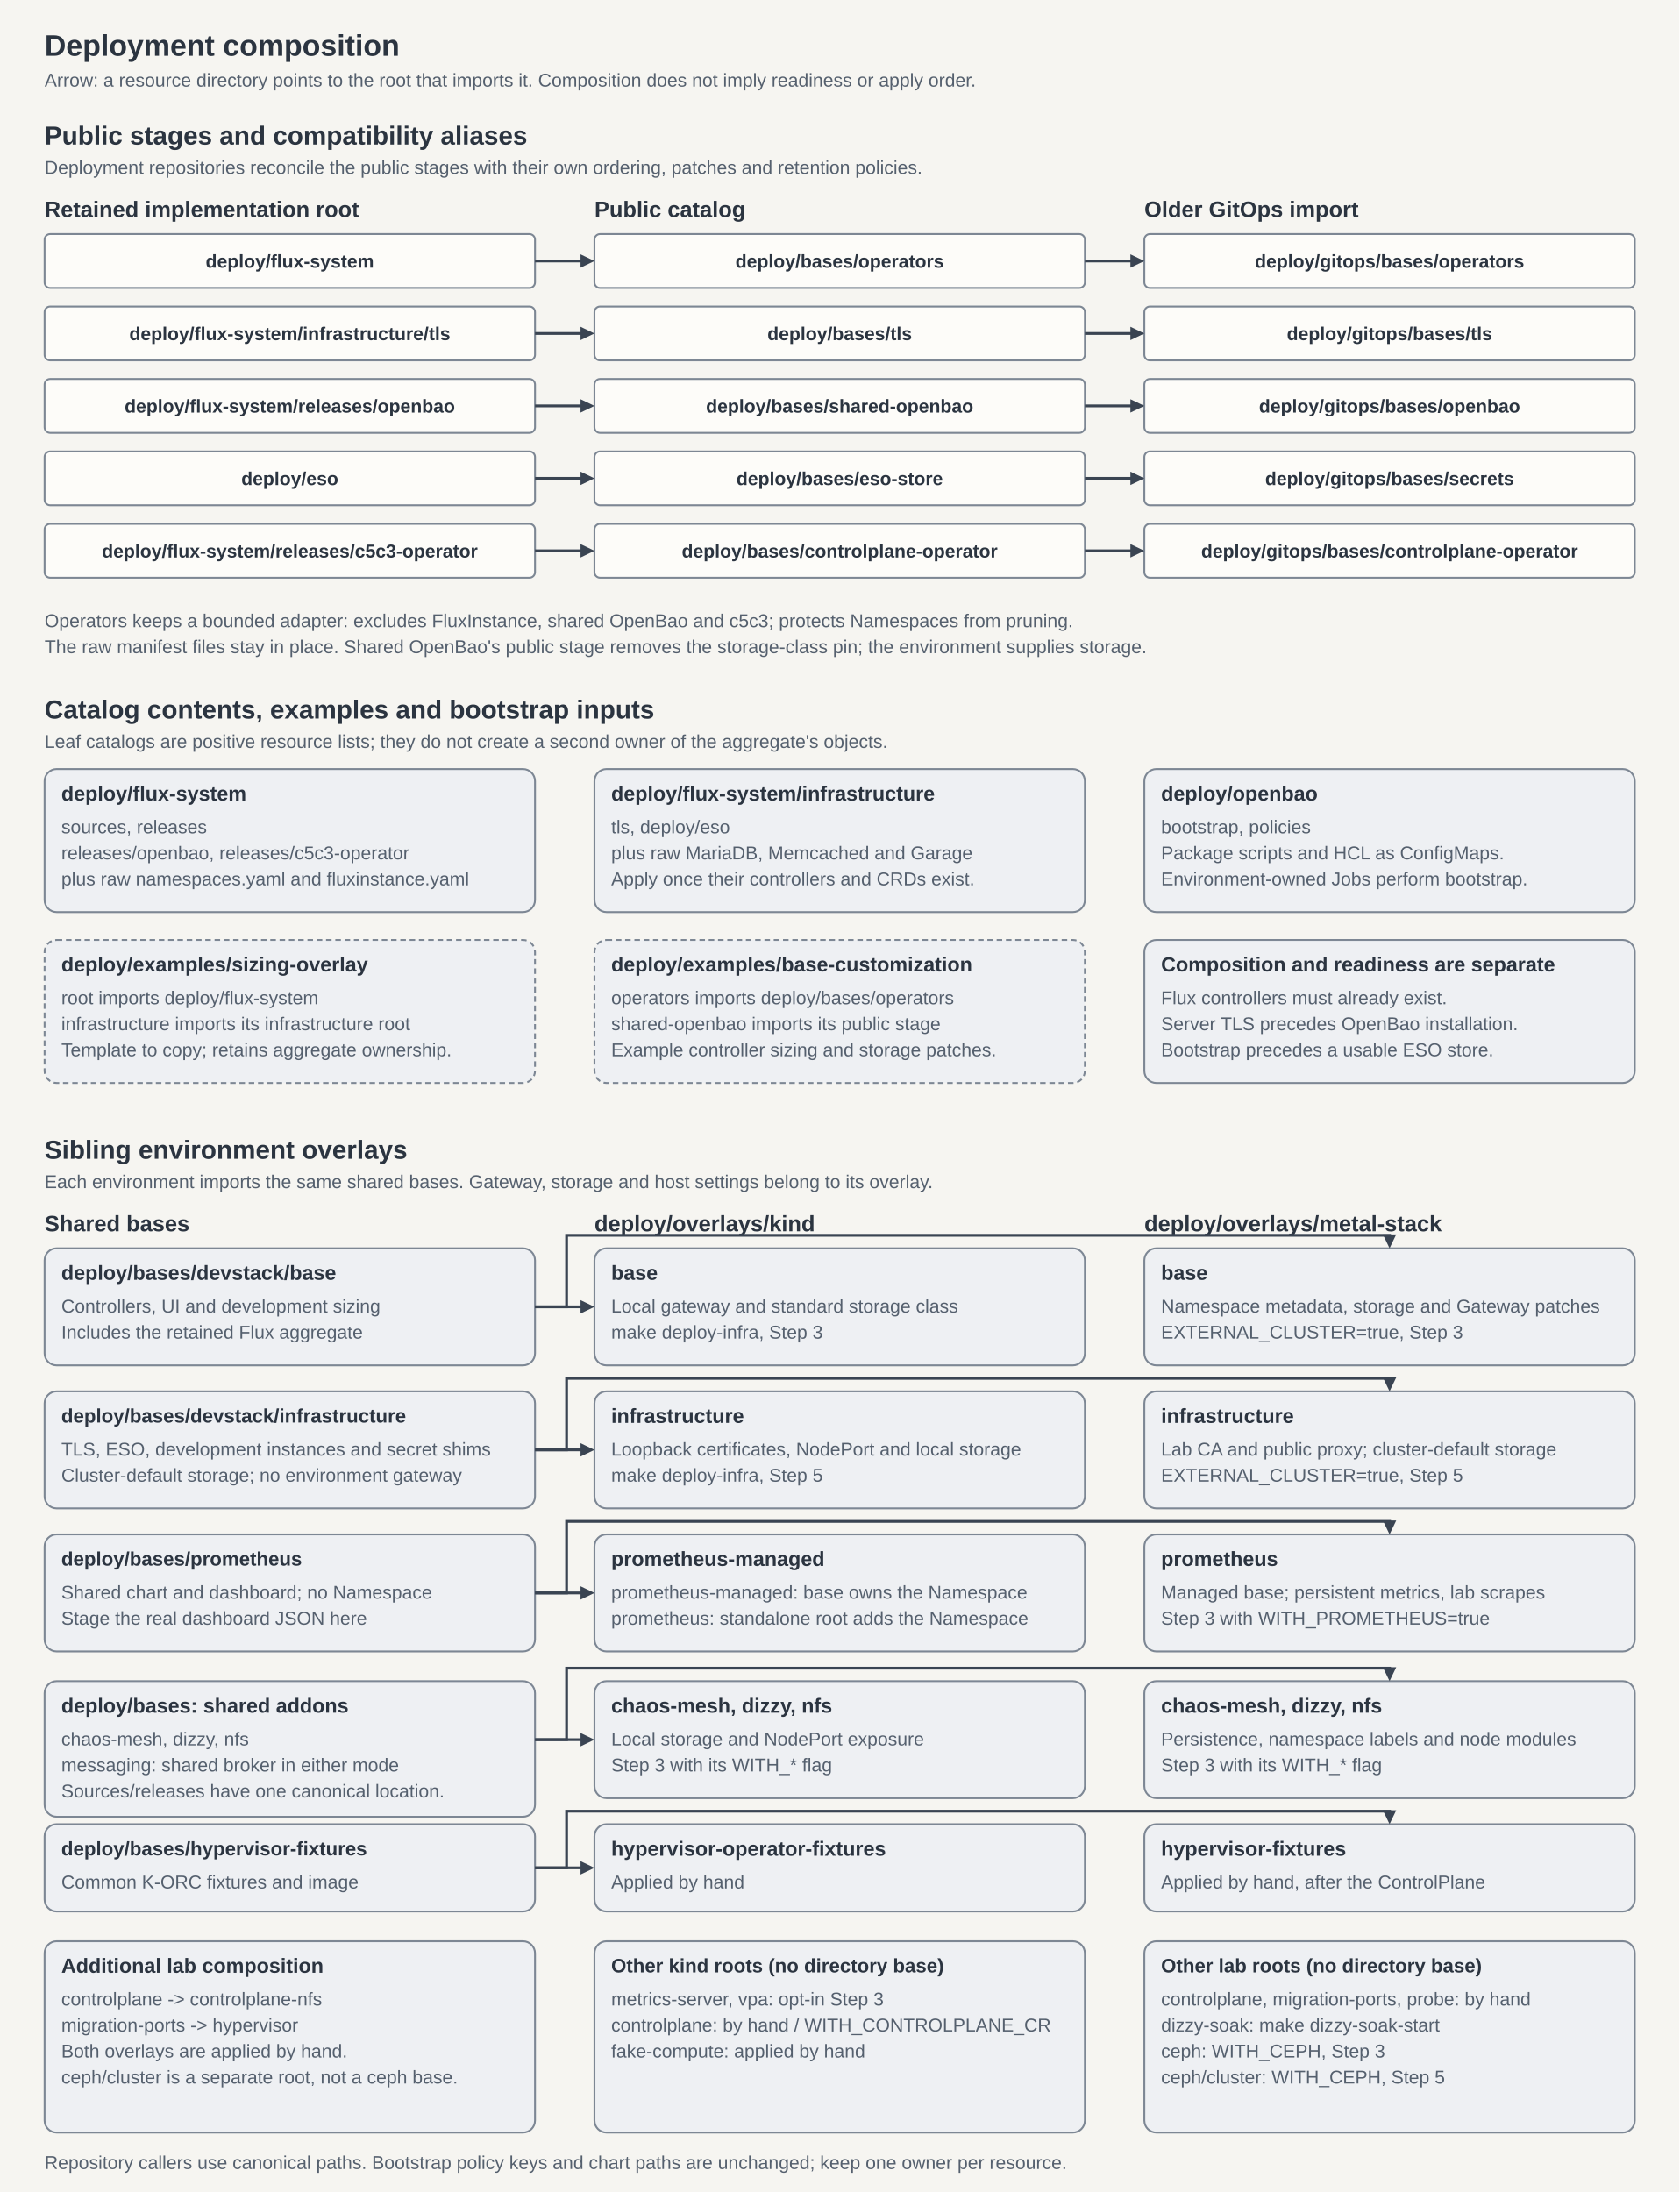
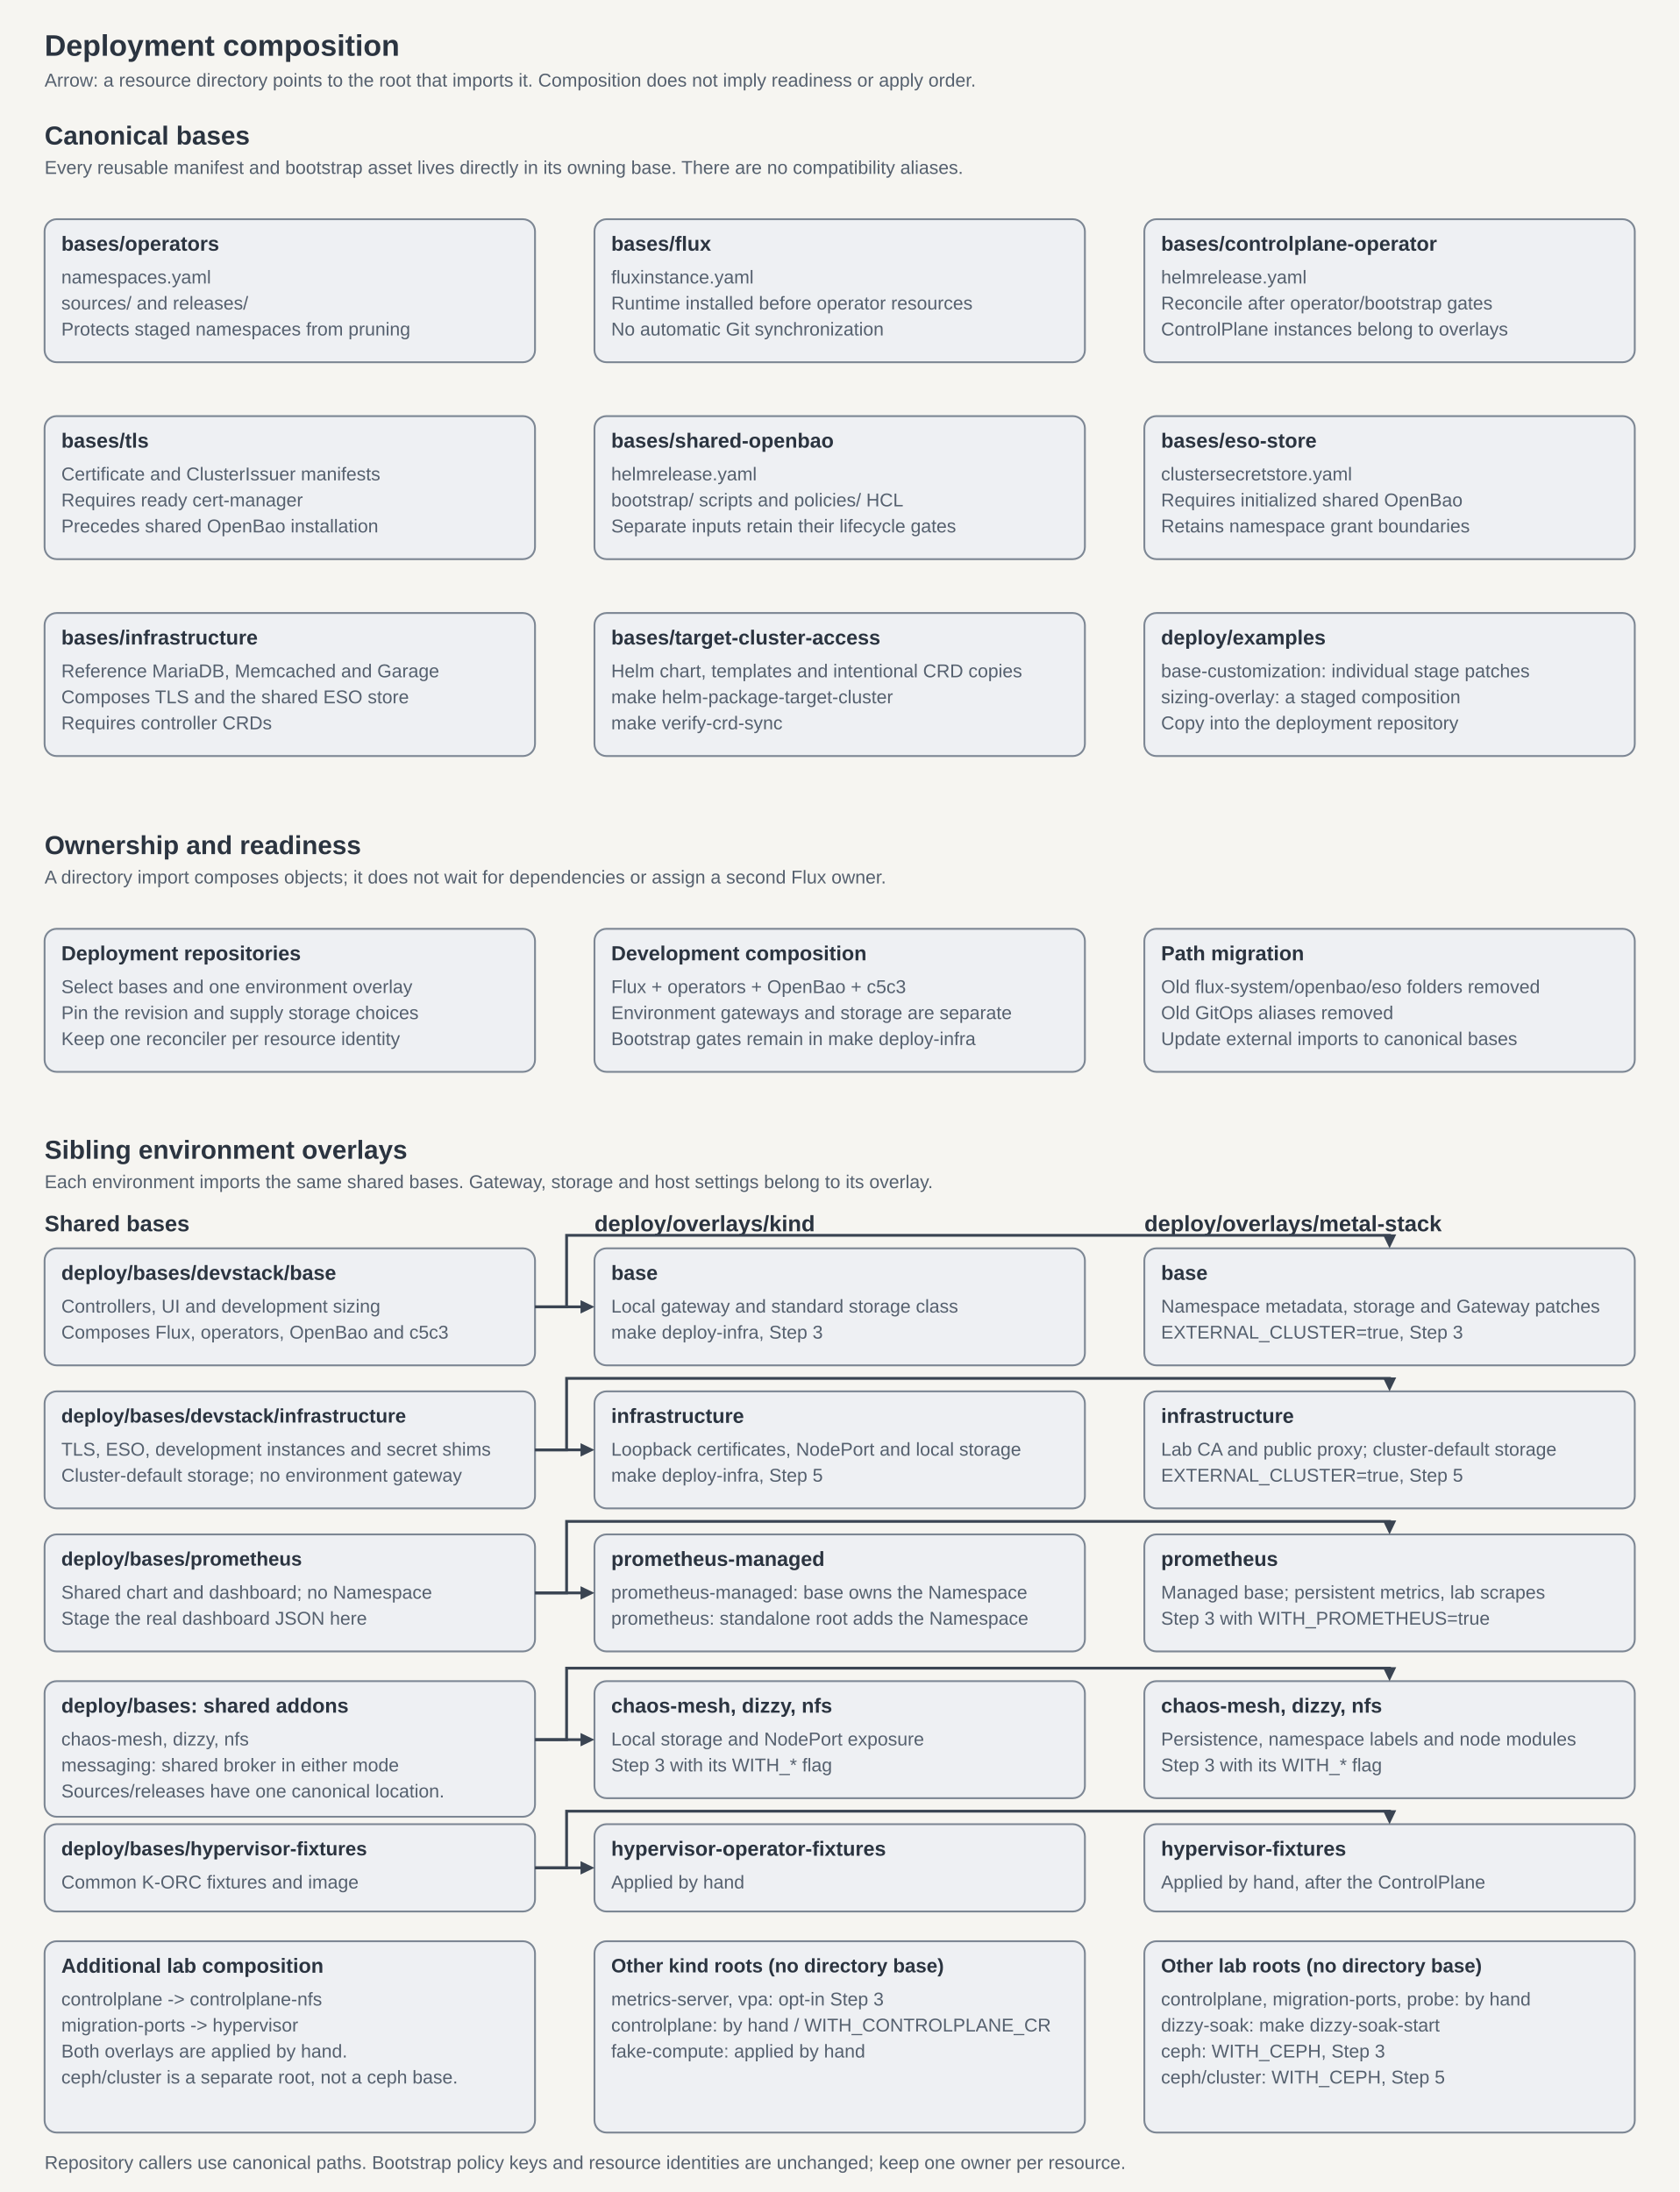
- <svg xmlns="http://www.w3.org/2000/svg" width="1808" height="2360" viewBox="0 0 1808 2360" font-family="'IBM Plex Sans', Arial, Helvetica, sans-serif" role="img" aria-label="Deployment composition: public stages, compatibility paths, kind and lab">
+ <svg xmlns="http://www.w3.org/2000/svg" width="1808" height="2360" viewBox="0 0 1808 2360" font-family="'IBM Plex Sans', Arial, Helvetica, sans-serif" role="img" aria-label="Deployment composition: canonical bases, kind and metal-stack">
  <rect width="1808" height="2360" fill="#F6F5F1" />
  <text x="48" y="60.02" font-size="32" font-weight="700" fill="#2B3440">Deployment composition</text>
  <text x="48" y="93.2" font-size="20" font-weight="400" fill="#55606E">Arrow: a resource directory points to the root that imports it. Composition does not imply readiness or apply order.</text>
-   <text x="48" y="155.58" font-size="28" font-weight="700" fill="#2B3440">Public stages and compatibility aliases</text>
-   <text x="48" y="187.2" font-size="20" font-weight="400" fill="#55606E">Deployment repositories reconcile the public stages with their own ordering, patches and retention policies.</text>
-   <text x="48" y="233.64" font-size="24" font-weight="700" fill="#2B3440">Retained implementation root</text>
-   <text x="640" y="233.64" font-size="24" font-weight="700" fill="#2B3440">Public catalog</text>
-   <text x="1232" y="233.64" font-size="24" font-weight="700" fill="#2B3440">Older GitOps import</text>
-   <rect x="48" y="252" width="528" height="58" rx="6" fill="#FDFCF9" stroke="#7D8794" stroke-width="2" />
-   <text x="312" y="288.2" font-size="20" font-weight="700" fill="#2B3440" text-anchor="middle">deploy/flux-system</text>
-   <rect x="640" y="252" width="528" height="58" rx="6" fill="#FDFCF9" stroke="#7D8794" stroke-width="2" />
-   <text x="904" y="288.2" font-size="20" font-weight="700" fill="#2B3440" text-anchor="middle">deploy/bases/operators</text>
-   <rect x="1232" y="252" width="528" height="58" rx="6" fill="#FDFCF9" stroke="#7D8794" stroke-width="2" />
-   <text x="1496" y="288.2" font-size="20" font-weight="700" fill="#2B3440" text-anchor="middle">deploy/gitops/bases/operators</text>
-   <polyline points="576,281 629.5,281" fill="none" stroke="#3A4452" stroke-width="3" />
-   <polygon points="640,281 625,288.2 625,273.8" fill="#3A4452" />
-   <polyline points="1168,281 1221.5,281" fill="none" stroke="#3A4452" stroke-width="3" />
-   <polygon points="1232,281 1217,288.2 1217,273.8" fill="#3A4452" />
-   <rect x="48" y="330" width="528" height="58" rx="6" fill="#FDFCF9" stroke="#7D8794" stroke-width="2" />
-   <text x="312" y="366.2" font-size="20" font-weight="700" fill="#2B3440" text-anchor="middle">deploy/flux-system/infrastructure/tls</text>
-   <rect x="640" y="330" width="528" height="58" rx="6" fill="#FDFCF9" stroke="#7D8794" stroke-width="2" />
-   <text x="904" y="366.2" font-size="20" font-weight="700" fill="#2B3440" text-anchor="middle">deploy/bases/tls</text>
-   <rect x="1232" y="330" width="528" height="58" rx="6" fill="#FDFCF9" stroke="#7D8794" stroke-width="2" />
-   <text x="1496" y="366.2" font-size="20" font-weight="700" fill="#2B3440" text-anchor="middle">deploy/gitops/bases/tls</text>
-   <polyline points="576,359 629.5,359" fill="none" stroke="#3A4452" stroke-width="3" />
-   <polygon points="640,359 625,366.2 625,351.8" fill="#3A4452" />
-   <polyline points="1168,359 1221.5,359" fill="none" stroke="#3A4452" stroke-width="3" />
-   <polygon points="1232,359 1217,366.2 1217,351.8" fill="#3A4452" />
-   <rect x="48" y="408" width="528" height="58" rx="6" fill="#FDFCF9" stroke="#7D8794" stroke-width="2" />
-   <text x="312" y="444.2" font-size="20" font-weight="700" fill="#2B3440" text-anchor="middle">deploy/flux-system/releases/openbao</text>
-   <rect x="640" y="408" width="528" height="58" rx="6" fill="#FDFCF9" stroke="#7D8794" stroke-width="2" />
-   <text x="904" y="444.2" font-size="20" font-weight="700" fill="#2B3440" text-anchor="middle">deploy/bases/shared-openbao</text>
-   <rect x="1232" y="408" width="528" height="58" rx="6" fill="#FDFCF9" stroke="#7D8794" stroke-width="2" />
-   <text x="1496" y="444.2" font-size="20" font-weight="700" fill="#2B3440" text-anchor="middle">deploy/gitops/bases/openbao</text>
-   <polyline points="576,437 629.5,437" fill="none" stroke="#3A4452" stroke-width="3" />
-   <polygon points="640,437 625,444.2 625,429.8" fill="#3A4452" />
-   <polyline points="1168,437 1221.5,437" fill="none" stroke="#3A4452" stroke-width="3" />
-   <polygon points="1232,437 1217,444.2 1217,429.8" fill="#3A4452" />
-   <rect x="48" y="486" width="528" height="58" rx="6" fill="#FDFCF9" stroke="#7D8794" stroke-width="2" />
-   <text x="312" y="522.2" font-size="20" font-weight="700" fill="#2B3440" text-anchor="middle">deploy/eso</text>
-   <rect x="640" y="486" width="528" height="58" rx="6" fill="#FDFCF9" stroke="#7D8794" stroke-width="2" />
-   <text x="904" y="522.2" font-size="20" font-weight="700" fill="#2B3440" text-anchor="middle">deploy/bases/eso-store</text>
-   <rect x="1232" y="486" width="528" height="58" rx="6" fill="#FDFCF9" stroke="#7D8794" stroke-width="2" />
-   <text x="1496" y="522.2" font-size="20" font-weight="700" fill="#2B3440" text-anchor="middle">deploy/gitops/bases/secrets</text>
-   <polyline points="576,515 629.5,515" fill="none" stroke="#3A4452" stroke-width="3" />
-   <polygon points="640,515 625,522.2 625,507.8" fill="#3A4452" />
-   <polyline points="1168,515 1221.5,515" fill="none" stroke="#3A4452" stroke-width="3" />
-   <polygon points="1232,515 1217,522.2 1217,507.8" fill="#3A4452" />
-   <rect x="48" y="564" width="528" height="58" rx="6" fill="#FDFCF9" stroke="#7D8794" stroke-width="2" />
-   <text x="312" y="600.2" font-size="20" font-weight="700" fill="#2B3440" text-anchor="middle">deploy/flux-system/releases/c5c3-operator</text>
-   <rect x="640" y="564" width="528" height="58" rx="6" fill="#FDFCF9" stroke="#7D8794" stroke-width="2" />
-   <text x="904" y="600.2" font-size="20" font-weight="700" fill="#2B3440" text-anchor="middle">deploy/bases/controlplane-operator</text>
-   <rect x="1232" y="564" width="528" height="58" rx="6" fill="#FDFCF9" stroke="#7D8794" stroke-width="2" />
-   <text x="1496" y="600.2" font-size="20" font-weight="700" fill="#2B3440" text-anchor="middle">deploy/gitops/bases/controlplane-operator</text>
-   <polyline points="576,593 629.5,593" fill="none" stroke="#3A4452" stroke-width="3" />
-   <polygon points="640,593 625,600.2 625,585.8" fill="#3A4452" />
-   <polyline points="1168,593 1221.5,593" fill="none" stroke="#3A4452" stroke-width="3" />
-   <polygon points="1232,593 1217,600.2 1217,585.8" fill="#3A4452" />
-   <text x="48" y="675.2" font-size="20" font-weight="400" fill="#55606E">Operators keeps a bounded adapter: excludes FluxInstance, shared OpenBao and c5c3; protects Namespaces from pruning.</text>
-   <text x="48" y="703.2" font-size="20" font-weight="400" fill="#55606E">The raw manifest files stay in place. Shared OpenBao's public stage removes the storage-class pin; the environment supplies storage.</text>
-   <text x="48" y="773.58" font-size="28" font-weight="700" fill="#2B3440">Catalog contents, examples and bootstrap inputs</text>
-   <text x="48" y="805.2" font-size="20" font-weight="400" fill="#55606E">Leaf catalogs are positive resource lists; they do not create a second owner of the aggregate's objects.</text>
-   <rect x="48" y="828" width="528" height="154" rx="13" fill="#EEF0F3" stroke="#7D8794" stroke-width="2" />
-   <text x="66" y="861.92" font-size="22" font-weight="700" fill="#2B3440">deploy/flux-system</text>
-   <text x="66" y="897.2" font-size="20" font-weight="400" fill="#55606E">sources, releases</text>
-   <text x="66" y="925.2" font-size="20" font-weight="400" fill="#55606E">releases/openbao, releases/c5c3-operator</text>
-   <text x="66" y="953.2" font-size="20" font-weight="400" fill="#55606E">plus raw namespaces.yaml and fluxinstance.yaml</text>
-   <rect x="640" y="828" width="528" height="154" rx="13" fill="#EEF0F3" stroke="#7D8794" stroke-width="2" />
-   <text x="658" y="861.92" font-size="22" font-weight="700" fill="#2B3440">deploy/flux-system/infrastructure</text>
-   <text x="658" y="897.2" font-size="20" font-weight="400" fill="#55606E">tls, deploy/eso</text>
-   <text x="658" y="925.2" font-size="20" font-weight="400" fill="#55606E">plus raw MariaDB, Memcached and Garage</text>
-   <text x="658" y="953.2" font-size="20" font-weight="400" fill="#55606E">Apply once their controllers and CRDs exist.</text>
-   <rect x="1232" y="828" width="528" height="154" rx="13" fill="#EEF0F3" stroke="#7D8794" stroke-width="2" />
-   <text x="1250" y="861.92" font-size="22" font-weight="700" fill="#2B3440">deploy/openbao</text>
-   <text x="1250" y="897.2" font-size="20" font-weight="400" fill="#55606E">bootstrap, policies</text>
-   <text x="1250" y="925.2" font-size="20" font-weight="400" fill="#55606E">Package scripts and HCL as ConfigMaps.</text>
-   <text x="1250" y="953.2" font-size="20" font-weight="400" fill="#55606E">Environment-owned Jobs perform bootstrap.</text>
-   <rect x="48" y="1012" width="528" height="154" rx="13" fill="#EEF0F3" stroke="#7D8794" stroke-width="2" stroke-dasharray="6 4" />
-   <text x="66" y="1045.92" font-size="22" font-weight="700" fill="#2B3440">deploy/examples/sizing-overlay</text>
-   <text x="66" y="1081.2" font-size="20" font-weight="400" fill="#55606E">root imports deploy/flux-system</text>
-   <text x="66" y="1109.2" font-size="20" font-weight="400" fill="#55606E">infrastructure imports its infrastructure root</text>
-   <text x="66" y="1137.2" font-size="20" font-weight="400" fill="#55606E">Template to copy; retains aggregate ownership.</text>
-   <rect x="640" y="1012" width="528" height="154" rx="13" fill="#EEF0F3" stroke="#7D8794" stroke-width="2" stroke-dasharray="6 4" />
-   <text x="658" y="1045.92" font-size="22" font-weight="700" fill="#2B3440">deploy/examples/base-customization</text>
-   <text x="658" y="1081.2" font-size="20" font-weight="400" fill="#55606E">operators imports deploy/bases/operators</text>
-   <text x="658" y="1109.2" font-size="20" font-weight="400" fill="#55606E">shared-openbao imports its public stage</text>
-   <text x="658" y="1137.2" font-size="20" font-weight="400" fill="#55606E">Example controller sizing and storage patches.</text>
-   <rect x="1232" y="1012" width="528" height="154" rx="13" fill="#EEF0F3" stroke="#7D8794" stroke-width="2" />
-   <text x="1250" y="1045.92" font-size="22" font-weight="700" fill="#2B3440">Composition and readiness are separate</text>
-   <text x="1250" y="1081.2" font-size="20" font-weight="400" fill="#55606E">Flux controllers must already exist.</text>
-   <text x="1250" y="1109.2" font-size="20" font-weight="400" fill="#55606E">Server TLS precedes OpenBao installation.</text>
-   <text x="1250" y="1137.2" font-size="20" font-weight="400" fill="#55606E">Bootstrap precedes a usable ESO store.</text>
+   <text x="48" y="155.58" font-size="28" font-weight="700" fill="#2B3440">Canonical bases</text>
+   <text x="48" y="187.2" font-size="20" font-weight="400" fill="#55606E">Every reusable manifest and bootstrap asset lives directly in its owning base. There are no compatibility aliases.</text>
+   <rect x="48" y="236" width="528" height="154" rx="13" fill="#EEF0F3" stroke="#7D8794" stroke-width="2" />
+   <text x="66" y="269.92" font-size="22" font-weight="700" fill="#2B3440">bases/operators</text>
+   <text x="66" y="305.2" font-size="20" font-weight="400" fill="#55606E">namespaces.yaml</text>
+   <text x="66" y="333.2" font-size="20" font-weight="400" fill="#55606E">sources/ and releases/</text>
+   <text x="66" y="361.2" font-size="20" font-weight="400" fill="#55606E">Protects staged namespaces from pruning</text>
+   <rect x="640" y="236" width="528" height="154" rx="13" fill="#EEF0F3" stroke="#7D8794" stroke-width="2" />
+   <text x="658" y="269.92" font-size="22" font-weight="700" fill="#2B3440">bases/flux</text>
+   <text x="658" y="305.2" font-size="20" font-weight="400" fill="#55606E">fluxinstance.yaml</text>
+   <text x="658" y="333.2" font-size="20" font-weight="400" fill="#55606E">Runtime installed before operator resources</text>
+   <text x="658" y="361.2" font-size="20" font-weight="400" fill="#55606E">No automatic Git synchronization</text>
+   <rect x="1232" y="236" width="528" height="154" rx="13" fill="#EEF0F3" stroke="#7D8794" stroke-width="2" />
+   <text x="1250" y="269.92" font-size="22" font-weight="700" fill="#2B3440">bases/controlplane-operator</text>
+   <text x="1250" y="305.2" font-size="20" font-weight="400" fill="#55606E">helmrelease.yaml</text>
+   <text x="1250" y="333.2" font-size="20" font-weight="400" fill="#55606E">Reconcile after operator/bootstrap gates</text>
+   <text x="1250" y="361.2" font-size="20" font-weight="400" fill="#55606E">ControlPlane instances belong to overlays</text>
+   <rect x="48" y="448" width="528" height="154" rx="13" fill="#EEF0F3" stroke="#7D8794" stroke-width="2" />
+   <text x="66" y="481.92" font-size="22" font-weight="700" fill="#2B3440">bases/tls</text>
+   <text x="66" y="517.2" font-size="20" font-weight="400" fill="#55606E">Certificate and ClusterIssuer manifests</text>
+   <text x="66" y="545.2" font-size="20" font-weight="400" fill="#55606E">Requires ready cert-manager</text>
+   <text x="66" y="573.2" font-size="20" font-weight="400" fill="#55606E">Precedes shared OpenBao installation</text>
+   <rect x="640" y="448" width="528" height="154" rx="13" fill="#EEF0F3" stroke="#7D8794" stroke-width="2" />
+   <text x="658" y="481.92" font-size="22" font-weight="700" fill="#2B3440">bases/shared-openbao</text>
+   <text x="658" y="517.2" font-size="20" font-weight="400" fill="#55606E">helmrelease.yaml</text>
+   <text x="658" y="545.2" font-size="20" font-weight="400" fill="#55606E">bootstrap/ scripts and policies/ HCL</text>
+   <text x="658" y="573.2" font-size="20" font-weight="400" fill="#55606E">Separate inputs retain their lifecycle gates</text>
+   <rect x="1232" y="448" width="528" height="154" rx="13" fill="#EEF0F3" stroke="#7D8794" stroke-width="2" />
+   <text x="1250" y="481.92" font-size="22" font-weight="700" fill="#2B3440">bases/eso-store</text>
+   <text x="1250" y="517.2" font-size="20" font-weight="400" fill="#55606E">clustersecretstore.yaml</text>
+   <text x="1250" y="545.2" font-size="20" font-weight="400" fill="#55606E">Requires initialized shared OpenBao</text>
+   <text x="1250" y="573.2" font-size="20" font-weight="400" fill="#55606E">Retains namespace grant boundaries</text>
+   <rect x="48" y="660" width="528" height="154" rx="13" fill="#EEF0F3" stroke="#7D8794" stroke-width="2" />
+   <text x="66" y="693.92" font-size="22" font-weight="700" fill="#2B3440">bases/infrastructure</text>
+   <text x="66" y="729.2" font-size="20" font-weight="400" fill="#55606E">Reference MariaDB, Memcached and Garage</text>
+   <text x="66" y="757.2" font-size="20" font-weight="400" fill="#55606E">Composes TLS and the shared ESO store</text>
+   <text x="66" y="785.2" font-size="20" font-weight="400" fill="#55606E">Requires controller CRDs</text>
+   <rect x="640" y="660" width="528" height="154" rx="13" fill="#EEF0F3" stroke="#7D8794" stroke-width="2" />
+   <text x="658" y="693.92" font-size="22" font-weight="700" fill="#2B3440">bases/target-cluster-access</text>
+   <text x="658" y="729.2" font-size="20" font-weight="400" fill="#55606E">Helm chart, templates and intentional CRD copies</text>
+   <text x="658" y="757.2" font-size="20" font-weight="400" fill="#55606E">make helm-package-target-cluster</text>
+   <text x="658" y="785.2" font-size="20" font-weight="400" fill="#55606E">make verify-crd-sync</text>
+   <rect x="1232" y="660" width="528" height="154" rx="13" fill="#EEF0F3" stroke="#7D8794" stroke-width="2" />
+   <text x="1250" y="693.92" font-size="22" font-weight="700" fill="#2B3440">deploy/examples</text>
+   <text x="1250" y="729.2" font-size="20" font-weight="400" fill="#55606E">base-customization: individual stage patches</text>
+   <text x="1250" y="757.2" font-size="20" font-weight="400" fill="#55606E">sizing-overlay: a staged composition</text>
+   <text x="1250" y="785.2" font-size="20" font-weight="400" fill="#55606E">Copy into the deployment repository</text>
+   <text x="48" y="919.58" font-size="28" font-weight="700" fill="#2B3440">Ownership and readiness</text>
+   <text x="48" y="951.2" font-size="20" font-weight="400" fill="#55606E">A directory import composes objects; it does not wait for dependencies or assign a second Flux owner.</text>
+   <rect x="48" y="1000" width="528" height="154" rx="13" fill="#EEF0F3" stroke="#7D8794" stroke-width="2" />
+   <text x="66" y="1033.92" font-size="22" font-weight="700" fill="#2B3440">Deployment repositories</text>
+   <text x="66" y="1069.2" font-size="20" font-weight="400" fill="#55606E">Select bases and one environment overlay</text>
+   <text x="66" y="1097.2" font-size="20" font-weight="400" fill="#55606E">Pin the revision and supply storage choices</text>
+   <text x="66" y="1125.2" font-size="20" font-weight="400" fill="#55606E">Keep one reconciler per resource identity</text>
+   <rect x="640" y="1000" width="528" height="154" rx="13" fill="#EEF0F3" stroke="#7D8794" stroke-width="2" />
+   <text x="658" y="1033.92" font-size="22" font-weight="700" fill="#2B3440">Development composition</text>
+   <text x="658" y="1069.2" font-size="20" font-weight="400" fill="#55606E">Flux + operators + OpenBao + c5c3</text>
+   <text x="658" y="1097.2" font-size="20" font-weight="400" fill="#55606E">Environment gateways and storage are separate</text>
+   <text x="658" y="1125.2" font-size="20" font-weight="400" fill="#55606E">Bootstrap gates remain in make deploy-infra</text>
+   <rect x="1232" y="1000" width="528" height="154" rx="13" fill="#EEF0F3" stroke="#7D8794" stroke-width="2" />
+   <text x="1250" y="1033.92" font-size="22" font-weight="700" fill="#2B3440">Path migration</text>
+   <text x="1250" y="1069.2" font-size="20" font-weight="400" fill="#55606E">Old flux-system/openbao/eso folders removed</text>
+   <text x="1250" y="1097.2" font-size="20" font-weight="400" fill="#55606E">Old GitOps aliases removed</text>
+   <text x="1250" y="1125.2" font-size="20" font-weight="400" fill="#55606E">Update external imports to canonical bases</text>
  <text x="48" y="1247.58" font-size="28" font-weight="700" fill="#2B3440">Sibling environment overlays</text>
  <text x="48" y="1279.2" font-size="20" font-weight="400" fill="#55606E">Each environment imports the same shared bases. Gateway, storage and host settings belong to its overlay.</text>
  <text x="48" y="1325.64" font-size="24" font-weight="700" fill="#2B3440">Shared bases</text>
  <text x="640" y="1325.64" font-size="24" font-weight="700" fill="#2B3440">deploy/overlays/kind</text>
  <text x="1232" y="1325.64" font-size="24" font-weight="700" fill="#2B3440">deploy/overlays/metal-stack</text>
  <rect x="48" y="1344" width="528" height="126" rx="13" fill="#EEF0F3" stroke="#7D8794" stroke-width="2" />
  <text x="66" y="1377.92" font-size="22" font-weight="700" fill="#2B3440">deploy/bases/devstack/base</text>
  <text x="66" y="1413.2" font-size="20" font-weight="400" fill="#55606E">Controllers, UI and development sizing</text>
-   <text x="66" y="1441.2" font-size="20" font-weight="400" fill="#55606E">Includes the retained Flux aggregate</text>
+   <text x="66" y="1441.2" font-size="20" font-weight="400" fill="#55606E">Composes Flux, operators, OpenBao and c5c3</text>
  <rect x="640" y="1344" width="528" height="126" rx="13" fill="#EEF0F3" stroke="#7D8794" stroke-width="2" />
  <text x="658" y="1377.92" font-size="22" font-weight="700" fill="#2B3440">base</text>
  <text x="658" y="1413.2" font-size="20" font-weight="400" fill="#55606E">Local gateway and standard storage class</text>
  <text x="658" y="1441.2" font-size="20" font-weight="400" fill="#55606E">make deploy-infra, Step 3</text>
  <rect x="1232" y="1344" width="528" height="126" rx="13" fill="#EEF0F3" stroke="#7D8794" stroke-width="2" />
  <text x="1250" y="1377.92" font-size="22" font-weight="700" fill="#2B3440">base</text>
  <text x="1250" y="1413.2" font-size="20" font-weight="400" fill="#55606E">Namespace metadata, storage and Gateway patches</text>
  <text x="1250" y="1441.2" font-size="20" font-weight="400" fill="#55606E">EXTERNAL_CLUSTER=true, Step 3</text>
  <polyline points="576,1407 629.5,1407" fill="none" stroke="#3A4452" stroke-width="3" />
  <polygon points="640,1407 625,1414.2 625,1399.8" fill="#3A4452" />
  <polyline points="576,1407 610,1407 610,1330 1496,1330 1496,1333.5" fill="none" stroke="#3A4452" stroke-width="3" />
  <polygon points="1496,1344 1488.8,1329 1503.2,1329" fill="#3A4452" />
  <rect x="48" y="1498" width="528" height="126" rx="13" fill="#EEF0F3" stroke="#7D8794" stroke-width="2" />
  <text x="66" y="1531.56" font-size="21" font-weight="700" fill="#2B3440">deploy/bases/devstack/infrastructure</text>
  <text x="66" y="1567.2" font-size="20" font-weight="400" fill="#55606E">TLS, ESO, development instances and secret shims</text>
  <text x="66" y="1595.2" font-size="20" font-weight="400" fill="#55606E">Cluster-default storage; no environment gateway</text>
  <rect x="640" y="1498" width="528" height="126" rx="13" fill="#EEF0F3" stroke="#7D8794" stroke-width="2" />
  <text x="658" y="1531.92" font-size="22" font-weight="700" fill="#2B3440">infrastructure</text>
  <text x="658" y="1567.2" font-size="20" font-weight="400" fill="#55606E">Loopback certificates, NodePort and local storage</text>
  <text x="658" y="1595.2" font-size="20" font-weight="400" fill="#55606E">make deploy-infra, Step 5</text>
  <rect x="1232" y="1498" width="528" height="126" rx="13" fill="#EEF0F3" stroke="#7D8794" stroke-width="2" />
  <text x="1250" y="1531.92" font-size="22" font-weight="700" fill="#2B3440">infrastructure</text>
  <text x="1250" y="1567.2" font-size="20" font-weight="400" fill="#55606E">Lab CA and public proxy; cluster-default storage</text>
  <text x="1250" y="1595.2" font-size="20" font-weight="400" fill="#55606E">EXTERNAL_CLUSTER=true, Step 5</text>
  <polyline points="576,1561 629.5,1561" fill="none" stroke="#3A4452" stroke-width="3" />
  <polygon points="640,1561 625,1568.2 625,1553.8" fill="#3A4452" />
  <polyline points="576,1561 610,1561 610,1484 1496,1484 1496,1487.5" fill="none" stroke="#3A4452" stroke-width="3" />
  <polygon points="1496,1498 1488.8,1483 1503.2,1483" fill="#3A4452" />
  <rect x="48" y="1652" width="528" height="126" rx="13" fill="#EEF0F3" stroke="#7D8794" stroke-width="2" />
  <text x="66" y="1685.56" font-size="21" font-weight="700" fill="#2B3440">deploy/bases/prometheus</text>
  <text x="66" y="1721.2" font-size="20" font-weight="400" fill="#55606E">Shared chart and dashboard; no Namespace</text>
  <text x="66" y="1749.2" font-size="20" font-weight="400" fill="#55606E">Stage the real dashboard JSON here</text>
  <rect x="640" y="1652" width="528" height="126" rx="13" fill="#EEF0F3" stroke="#7D8794" stroke-width="2" />
  <text x="658" y="1685.92" font-size="22" font-weight="700" fill="#2B3440">prometheus-managed</text>
  <text x="658" y="1721.2" font-size="20" font-weight="400" fill="#55606E">prometheus-managed: base owns the Namespace</text>
  <text x="658" y="1749.2" font-size="20" font-weight="400" fill="#55606E">prometheus: standalone root adds the Namespace</text>
  <rect x="1232" y="1652" width="528" height="126" rx="13" fill="#EEF0F3" stroke="#7D8794" stroke-width="2" />
  <text x="1250" y="1685.92" font-size="22" font-weight="700" fill="#2B3440">prometheus</text>
  <text x="1250" y="1721.2" font-size="20" font-weight="400" fill="#55606E">Managed base; persistent metrics, lab scrapes</text>
  <text x="1250" y="1749.2" font-size="20" font-weight="400" fill="#55606E">Step 3 with WITH_PROMETHEUS=true</text>
  <polyline points="576,1715 629.5,1715" fill="none" stroke="#3A4452" stroke-width="3" />
  <polygon points="640,1715 625,1722.2 625,1707.8" fill="#3A4452" />
  <polyline points="576,1715 610,1715 610,1638 1496,1638 1496,1641.5" fill="none" stroke="#3A4452" stroke-width="3" />
  <polygon points="1496,1652 1488.8,1637 1503.2,1637" fill="#3A4452" />
  <rect x="48" y="1810" width="528" height="146" rx="13" fill="#EEF0F3" stroke="#7D8794" stroke-width="2" />
  <text x="66" y="1843.92" font-size="22" font-weight="700" fill="#2B3440">deploy/bases: shared addons</text>
  <text x="66" y="1879.2" font-size="20" font-weight="400" fill="#55606E">chaos-mesh, dizzy, nfs</text>
  <text x="66" y="1907.2" font-size="20" font-weight="400" fill="#55606E">messaging: shared broker in either mode</text>
  <text x="66" y="1935.2" font-size="20" font-weight="400" fill="#55606E">Sources/releases have one canonical location.</text>
  <rect x="640" y="1810" width="528" height="126" rx="13" fill="#EEF0F3" stroke="#7D8794" stroke-width="2" />
  <text x="658" y="1843.92" font-size="22" font-weight="700" fill="#2B3440">chaos-mesh, dizzy, nfs</text>
  <text x="658" y="1879.2" font-size="20" font-weight="400" fill="#55606E">Local storage and NodePort exposure</text>
  <text x="658" y="1907.2" font-size="20" font-weight="400" fill="#55606E">Step 3 with its WITH_* flag</text>
  <rect x="1232" y="1810" width="528" height="126" rx="13" fill="#EEF0F3" stroke="#7D8794" stroke-width="2" />
  <text x="1250" y="1843.92" font-size="22" font-weight="700" fill="#2B3440">chaos-mesh, dizzy, nfs</text>
  <text x="1250" y="1879.2" font-size="20" font-weight="400" fill="#55606E">Persistence, namespace labels and node modules</text>
  <text x="1250" y="1907.2" font-size="20" font-weight="400" fill="#55606E">Step 3 with its WITH_* flag</text>
  <polyline points="576,1873 629.5,1873" fill="none" stroke="#3A4452" stroke-width="3" />
  <polygon points="640,1873 625,1880.2 625,1865.8" fill="#3A4452" />
  <polyline points="576,1873 610,1873 610,1796 1496,1796 1496,1799.5" fill="none" stroke="#3A4452" stroke-width="3" />
  <polygon points="1496,1810 1488.8,1795 1503.2,1795" fill="#3A4452" />
  <rect x="48" y="1964" width="528" height="94" rx="13" fill="#EEF0F3" stroke="#7D8794" stroke-width="2" />
  <text x="66" y="1997.56" font-size="21" font-weight="700" fill="#2B3440">deploy/bases/hypervisor-fixtures</text>
  <text x="66" y="2033.2" font-size="20" font-weight="400" fill="#55606E">Common K-ORC fixtures and image</text>
  <rect x="640" y="1964" width="528" height="94" rx="13" fill="#EEF0F3" stroke="#7D8794" stroke-width="2" />
  <text x="658" y="1997.92" font-size="22" font-weight="700" fill="#2B3440">hypervisor-operator-fixtures</text>
  <text x="658" y="2033.2" font-size="20" font-weight="400" fill="#55606E">Applied by hand</text>
  <rect x="1232" y="1964" width="528" height="94" rx="13" fill="#EEF0F3" stroke="#7D8794" stroke-width="2" />
  <text x="1250" y="1997.92" font-size="22" font-weight="700" fill="#2B3440">hypervisor-fixtures</text>
  <text x="1250" y="2033.2" font-size="20" font-weight="400" fill="#55606E">Applied by hand, after the ControlPlane</text>
  <polyline points="576,2011 629.5,2011" fill="none" stroke="#3A4452" stroke-width="3" />
  <polygon points="640,2011 625,2018.2 625,2003.8" fill="#3A4452" />
  <polyline points="576,2011 610,2011 610,1950 1496,1950 1496,1953.5" fill="none" stroke="#3A4452" stroke-width="3" />
  <polygon points="1496,1964 1488.8,1949 1503.2,1949" fill="#3A4452" />
  <rect x="48" y="2090" width="528" height="206" rx="13" fill="#EEF0F3" stroke="#7D8794" stroke-width="2" />
  <text x="66" y="2123.92" font-size="22" font-weight="700" fill="#2B3440">Additional lab composition</text>
  <text x="66" y="2159.2" font-size="20" font-weight="400" fill="#55606E">controlplane -&gt; controlplane-nfs</text>
  <text x="66" y="2187.2" font-size="20" font-weight="400" fill="#55606E">migration-ports -&gt; hypervisor</text>
  <text x="66" y="2215.2" font-size="20" font-weight="400" fill="#55606E">Both overlays are applied by hand.</text>
  <text x="66" y="2243.2" font-size="20" font-weight="400" fill="#55606E">ceph/cluster is a separate root, not a ceph base.</text>
  <rect x="640" y="2090" width="528" height="206" rx="13" fill="#EEF0F3" stroke="#7D8794" stroke-width="2" />
  <text x="658" y="2123.56" font-size="21" font-weight="700" fill="#2B3440">Other kind roots (no directory base)</text>
  <text x="658" y="2159.2" font-size="20" font-weight="400" fill="#55606E">metrics-server, vpa: opt-in Step 3</text>
  <text x="658" y="2187.2" font-size="20" font-weight="400" fill="#55606E">controlplane: by hand / WITH_CONTROLPLANE_CR</text>
  <text x="658" y="2215.2" font-size="20" font-weight="400" fill="#55606E">fake-compute: applied by hand</text>
  <rect x="1232" y="2090" width="528" height="206" rx="13" fill="#EEF0F3" stroke="#7D8794" stroke-width="2" />
  <text x="1250" y="2123.56" font-size="21" font-weight="700" fill="#2B3440">Other lab roots (no directory base)</text>
  <text x="1250" y="2159.2" font-size="20" font-weight="400" fill="#55606E">controlplane, migration-ports, probe: by hand</text>
  <text x="1250" y="2187.2" font-size="20" font-weight="400" fill="#55606E">dizzy-soak: make dizzy-soak-start</text>
  <text x="1250" y="2215.2" font-size="20" font-weight="400" fill="#55606E">ceph: WITH_CEPH, Step 3</text>
  <text x="1250" y="2243.2" font-size="20" font-weight="400" fill="#55606E">ceph/cluster: WITH_CEPH, Step 5</text>
-   <text x="48" y="2335.2" font-size="20" font-weight="400" fill="#55606E">Repository callers use canonical paths. Bootstrap policy keys and chart paths are unchanged; keep one owner per resource.</text>
+   <text x="48" y="2335.2" font-size="20" font-weight="400" fill="#55606E">Repository callers use canonical paths. Bootstrap policy keys and resource identities are unchanged; keep one owner per resource.</text>
</svg>
